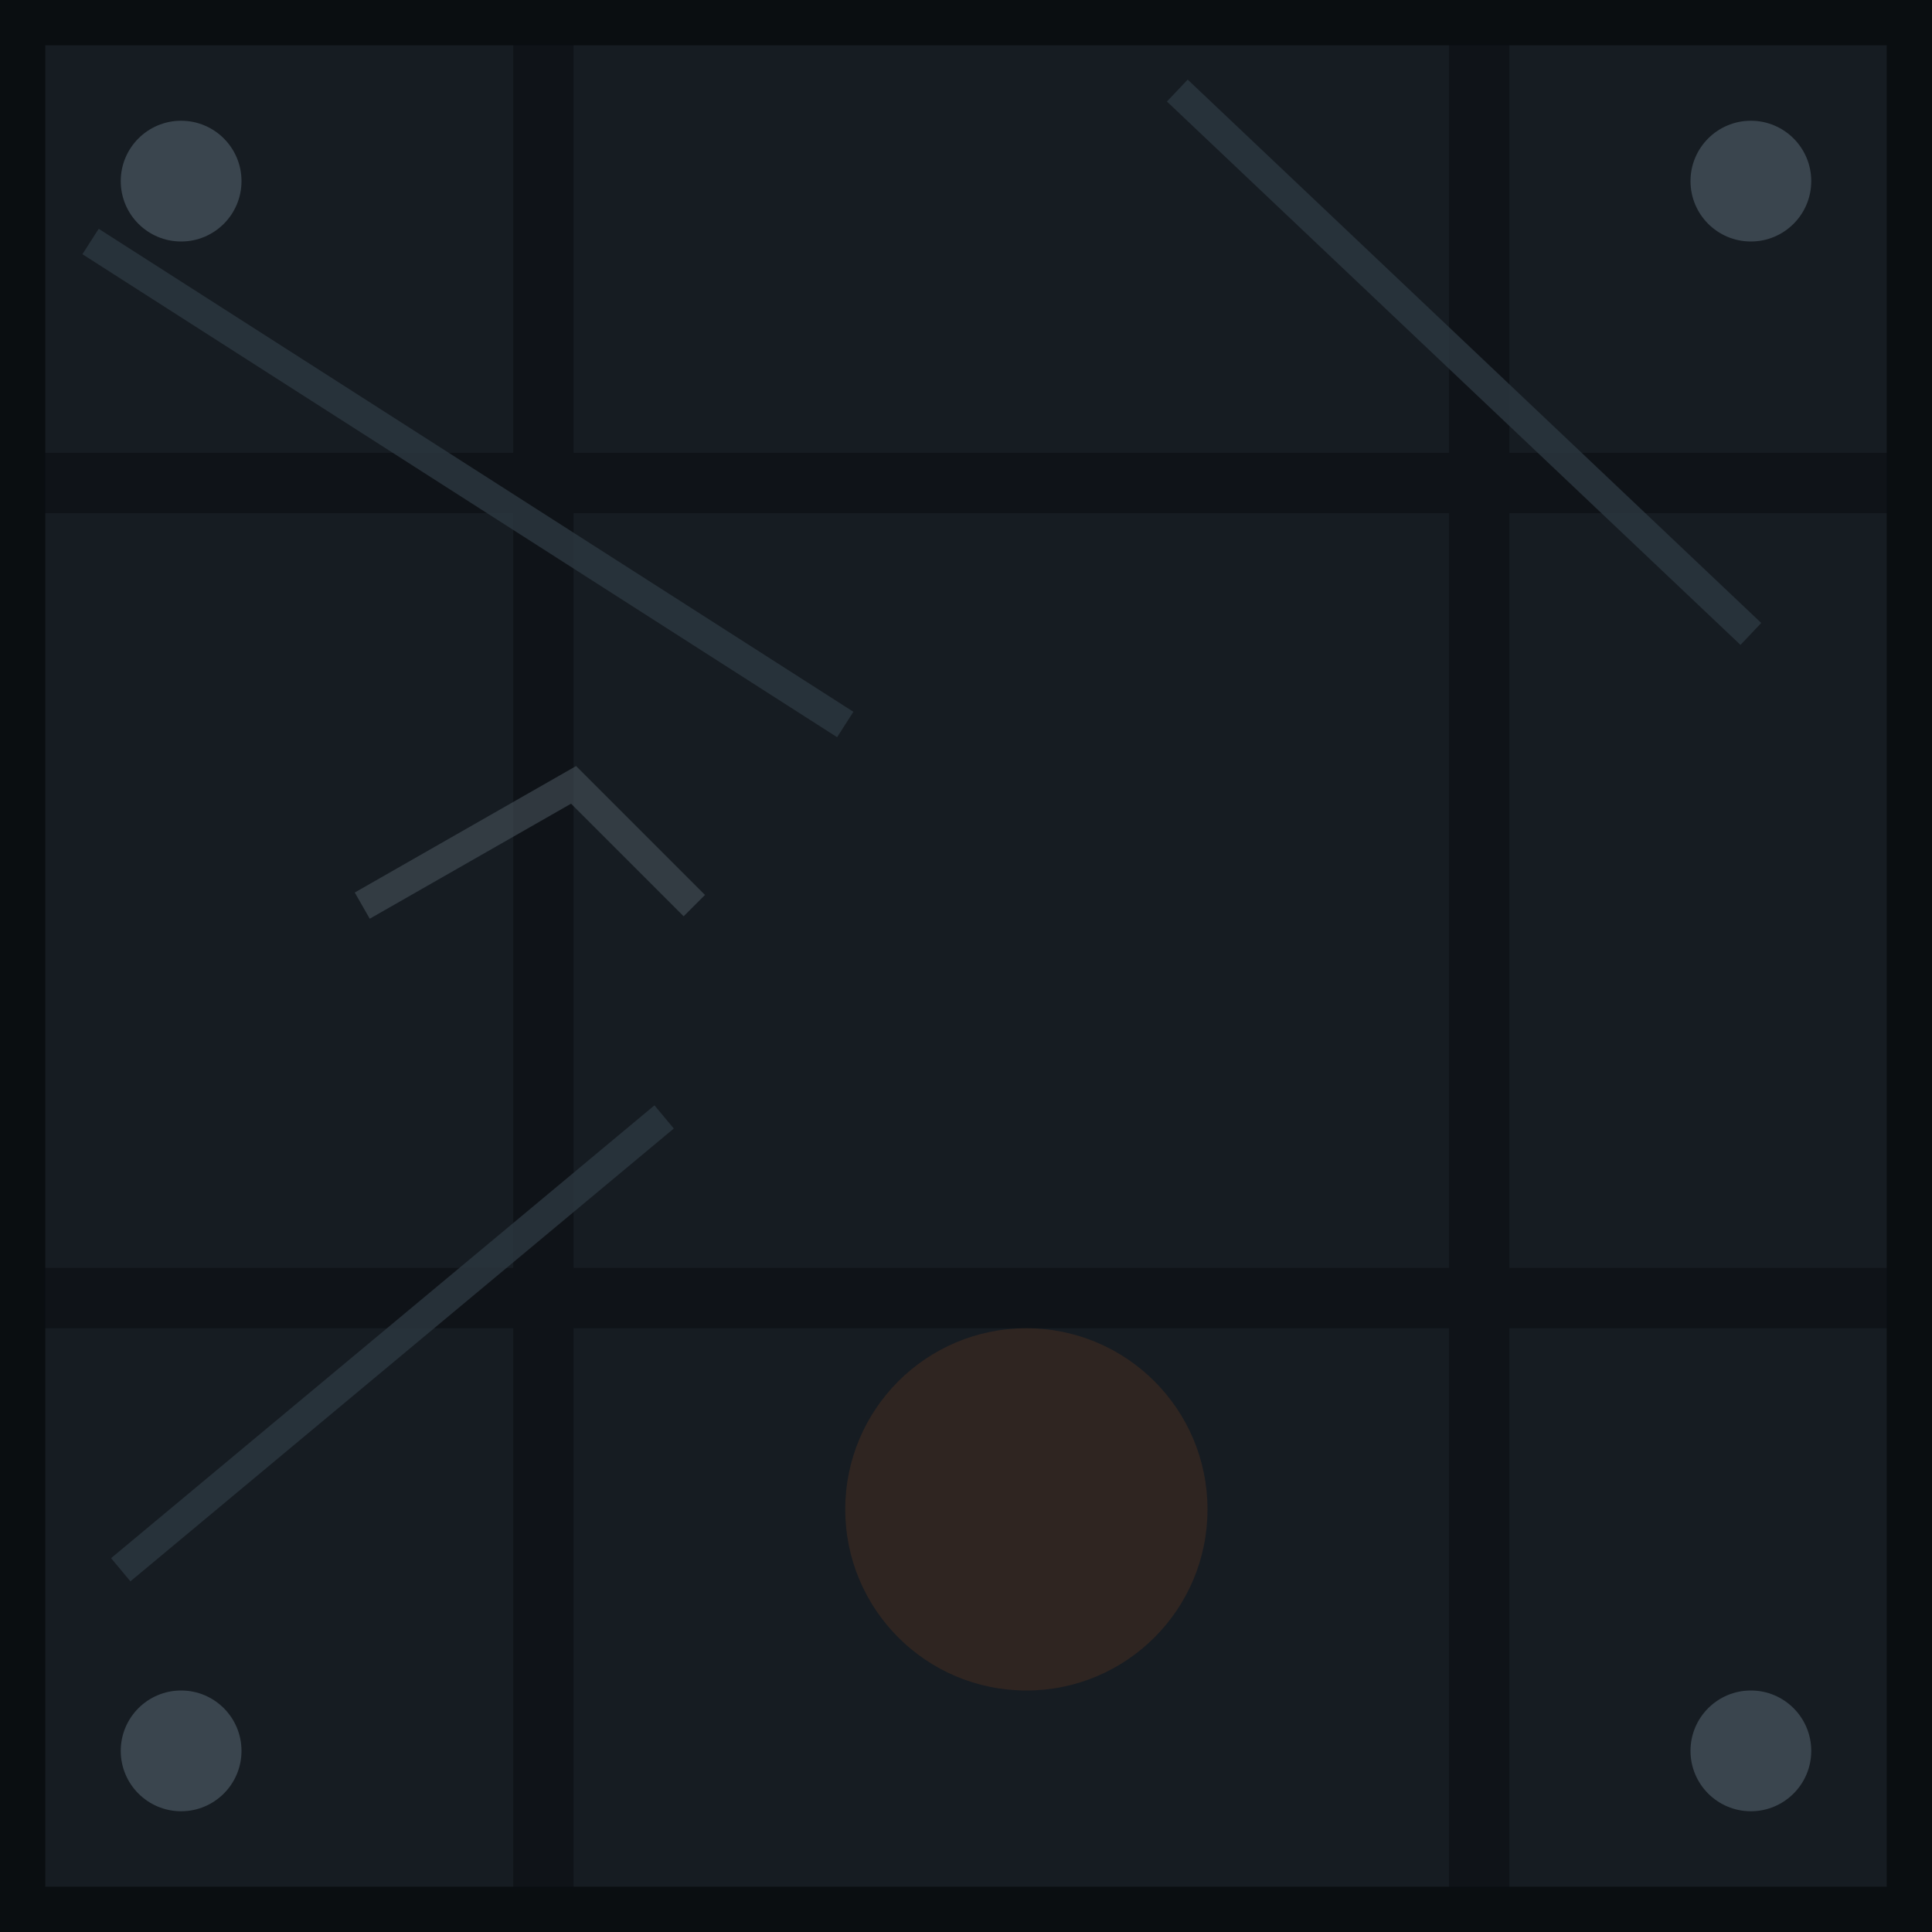
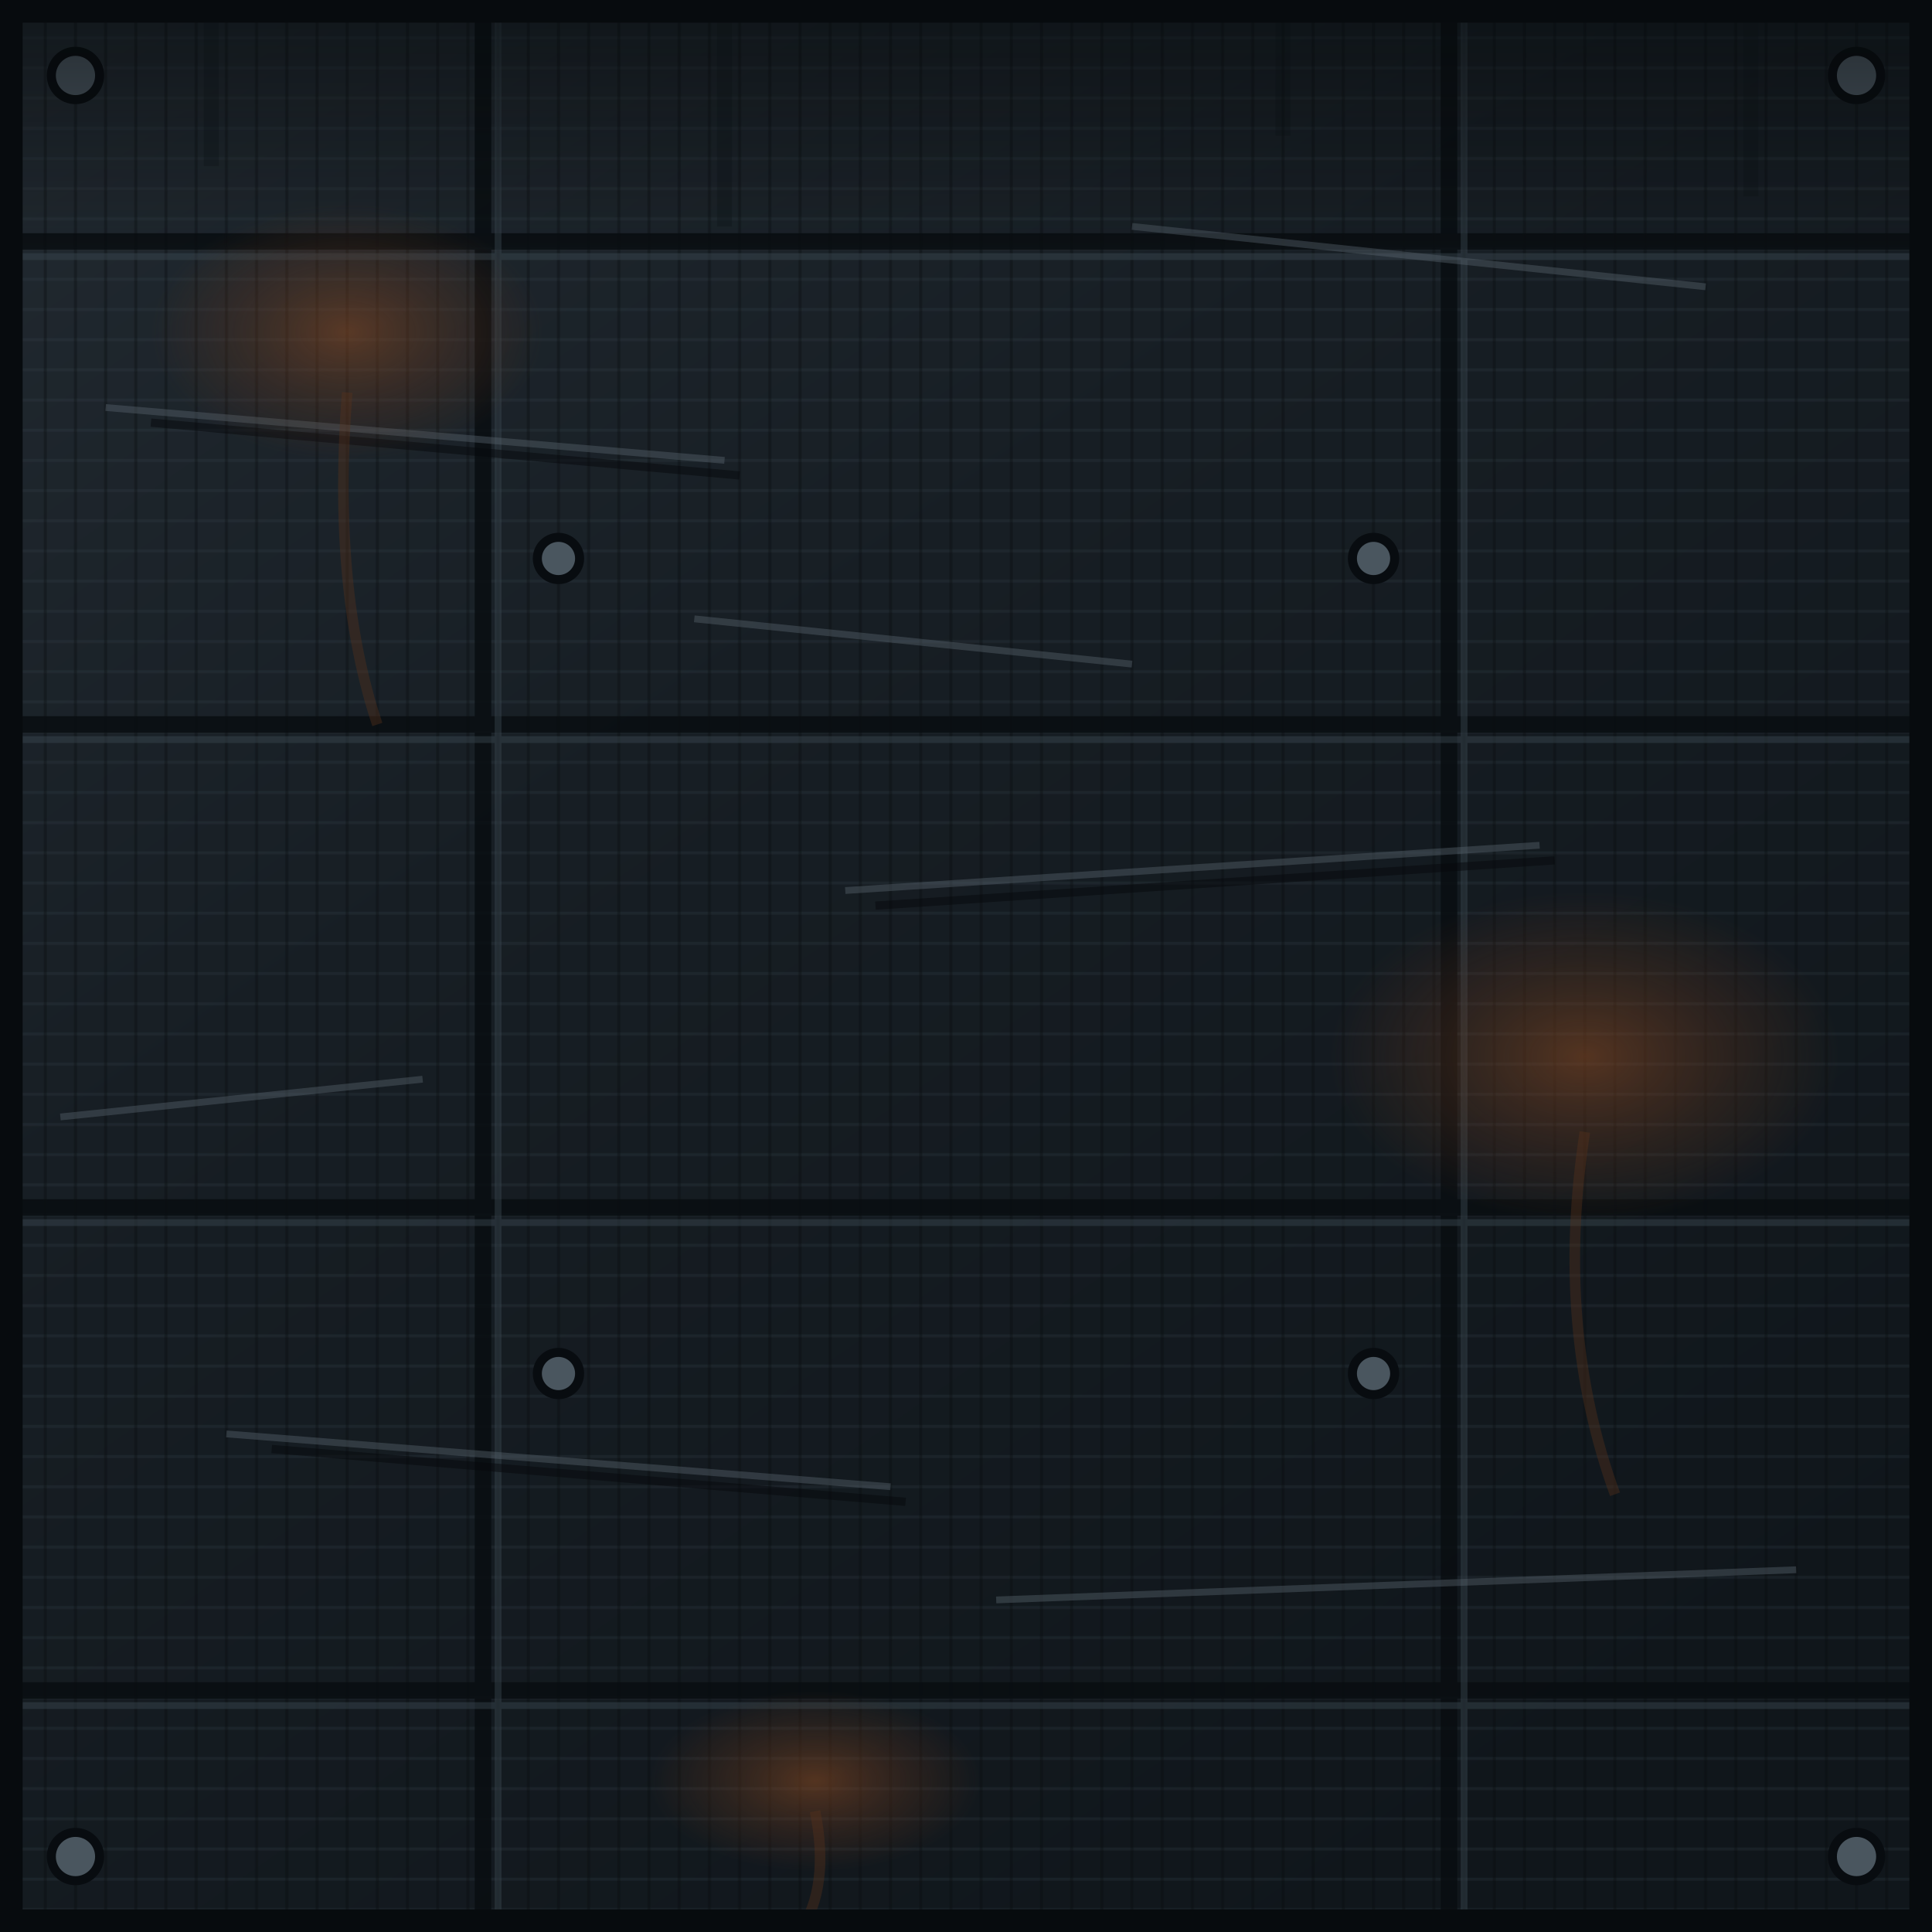
- <svg xmlns="http://www.w3.org/2000/svg" width="64" height="64" viewBox="0 0 64 64">
-   <rect width="64" height="64" fill="#161c22" />
-   <path d="M0 16 H64 M0 43 H64 M18 0 V64 M49 0 V64" stroke="#0c1014" stroke-width="2" opacity="0.7" />
-   <path d="M3 8 L28 24 M39 3 L58 21 M4 52 L22 37" stroke="#2c3740" stroke-width="1" opacity="0.8" />
-   <path d="M0 0 H64 V64 H0 Z" fill="none" stroke="#0a0e11" stroke-width="3" />
-   <circle cx="6" cy="6" r="2" fill="#3a454e" />
-   <circle cx="58" cy="6" r="2" fill="#3a454e" />
-   <circle cx="6" cy="58" r="2" fill="#3a454e" />
-   <circle cx="58" cy="58" r="2" fill="#3a454e" />
-   <circle cx="34" cy="50" r="6" fill="#6b3a1e" opacity="0.3" />
-   <path d="M12 30 L19 26 L23 30" stroke="#4a565f" stroke-width="1" fill="none" opacity="0.55" />
+ <svg xmlns="http://www.w3.org/2000/svg" width="256" height="256" viewBox="0 0 256 256">
+   <defs>
+     <linearGradient id="steel" x1="0" y1="0" x2="0.7" y2="1">
+       <stop offset="0" stop-color="#222a31" />
+       <stop offset="0.42" stop-color="#171e24" />
+       <stop offset="1" stop-color="#10161b" />
+     </linearGradient>
+     <linearGradient id="grime" x1="0" y1="0" x2="0" y2="1">
+       <stop offset="0" stop-color="#05080a" stop-opacity="0.55" />
+       <stop offset="1" stop-color="#05080a" stop-opacity="0" />
+     </linearGradient>
+     <radialGradient id="rust" cx="0.5" cy="0.5" r="0.5">
+       <stop offset="0" stop-color="#8a4a22" stop-opacity="0.55" />
+       <stop offset="0.6" stop-color="#6b3a1e" stop-opacity="0.25" />
+       <stop offset="1" stop-color="#6b3a1e" stop-opacity="0" />
+     </radialGradient>
+     <pattern id="grain" width="8" height="8" patternUnits="userSpaceOnUse">
+       <path d="M0 1 H8 M0 5 H8" stroke="#38434c" stroke-width="0.4" opacity="0.22" />
+       <path d="M2 0 V8 M6 0 V8" stroke="#080c0f" stroke-width="0.4" opacity="0.35" />
+     </pattern>
+   </defs>
+   <rect width="256" height="256" fill="url(#steel)" />
+   <rect width="256" height="256" fill="url(#grain)" />
+   <g stroke="#080d11" stroke-width="2.2" opacity="0.85">
+     <path d="M0 32 H256 M0 96 H256 M0 160 H256 M0 224 H256" />
+     <path d="M64 0 V256 M192 0 V256" />
+   </g>
+   <g stroke="#3a4650" stroke-width="0.9" opacity="0.45">
+     <path d="M0 34 H256 M0 98 H256 M0 162 H256 M0 226 H256" />
+     <path d="M66 0 V256 M194 0 V256" />
+   </g>
+   <g fill="#4a565f" stroke="#080c10" stroke-width="1.2">
+     <circle cx="10" cy="10" r="3.2" />
+     <circle cx="246" cy="10" r="3.2" />
+     <circle cx="10" cy="246" r="3.2" />
+     <circle cx="246" cy="246" r="3.2" />
+     <circle cx="74" cy="74" r="2.8" />
+     <circle cx="182" cy="74" r="2.8" />
+     <circle cx="74" cy="182" r="2.8" />
+     <circle cx="182" cy="182" r="2.8" />
+   </g>
+   <g stroke="#59656e" stroke-width="0.9" fill="none" opacity="0.42">
+     <path d="M14 54 L96 61 M112 118 L204 112 M30 190 L118 197 M150 30 L226 38" />
+     <path d="M8 148 L56 143 M132 212 L238 208 M92 82 L150 88" />
+   </g>
+   <g stroke="#05080b" stroke-width="1.1" fill="none" opacity="0.5">
+     <path d="M20 56 L98 63 M116 120 L206 114 M36 192 L120 199" />
+   </g>
+   <ellipse cx="46" cy="44" rx="26" ry="17" fill="url(#rust)" />
+   <ellipse cx="210" cy="140" rx="34" ry="22" fill="url(#rust)" />
+   <ellipse cx="108" cy="236" rx="22" ry="12" fill="url(#rust)" />
+   <g stroke="#5a3219" stroke-width="1.4" opacity="0.38" fill="none">
+     <path d="M46 52 Q44 78 50 96 M210 150 Q206 176 214 198 M108 240 Q110 250 106 256" />
+   </g>
+   <rect x="0" y="0" width="256" height="34" fill="url(#grime)" />
+   <g stroke="#0a1114" stroke-width="2" opacity="0.32">
+     <path d="M28 0 V22 M96 0 V30 M170 0 V18 M232 0 V26" />
+   </g>
+   <rect x="1.5" y="1.5" width="253" height="253" fill="none" stroke="#070b0e" stroke-width="3" />
</svg>
